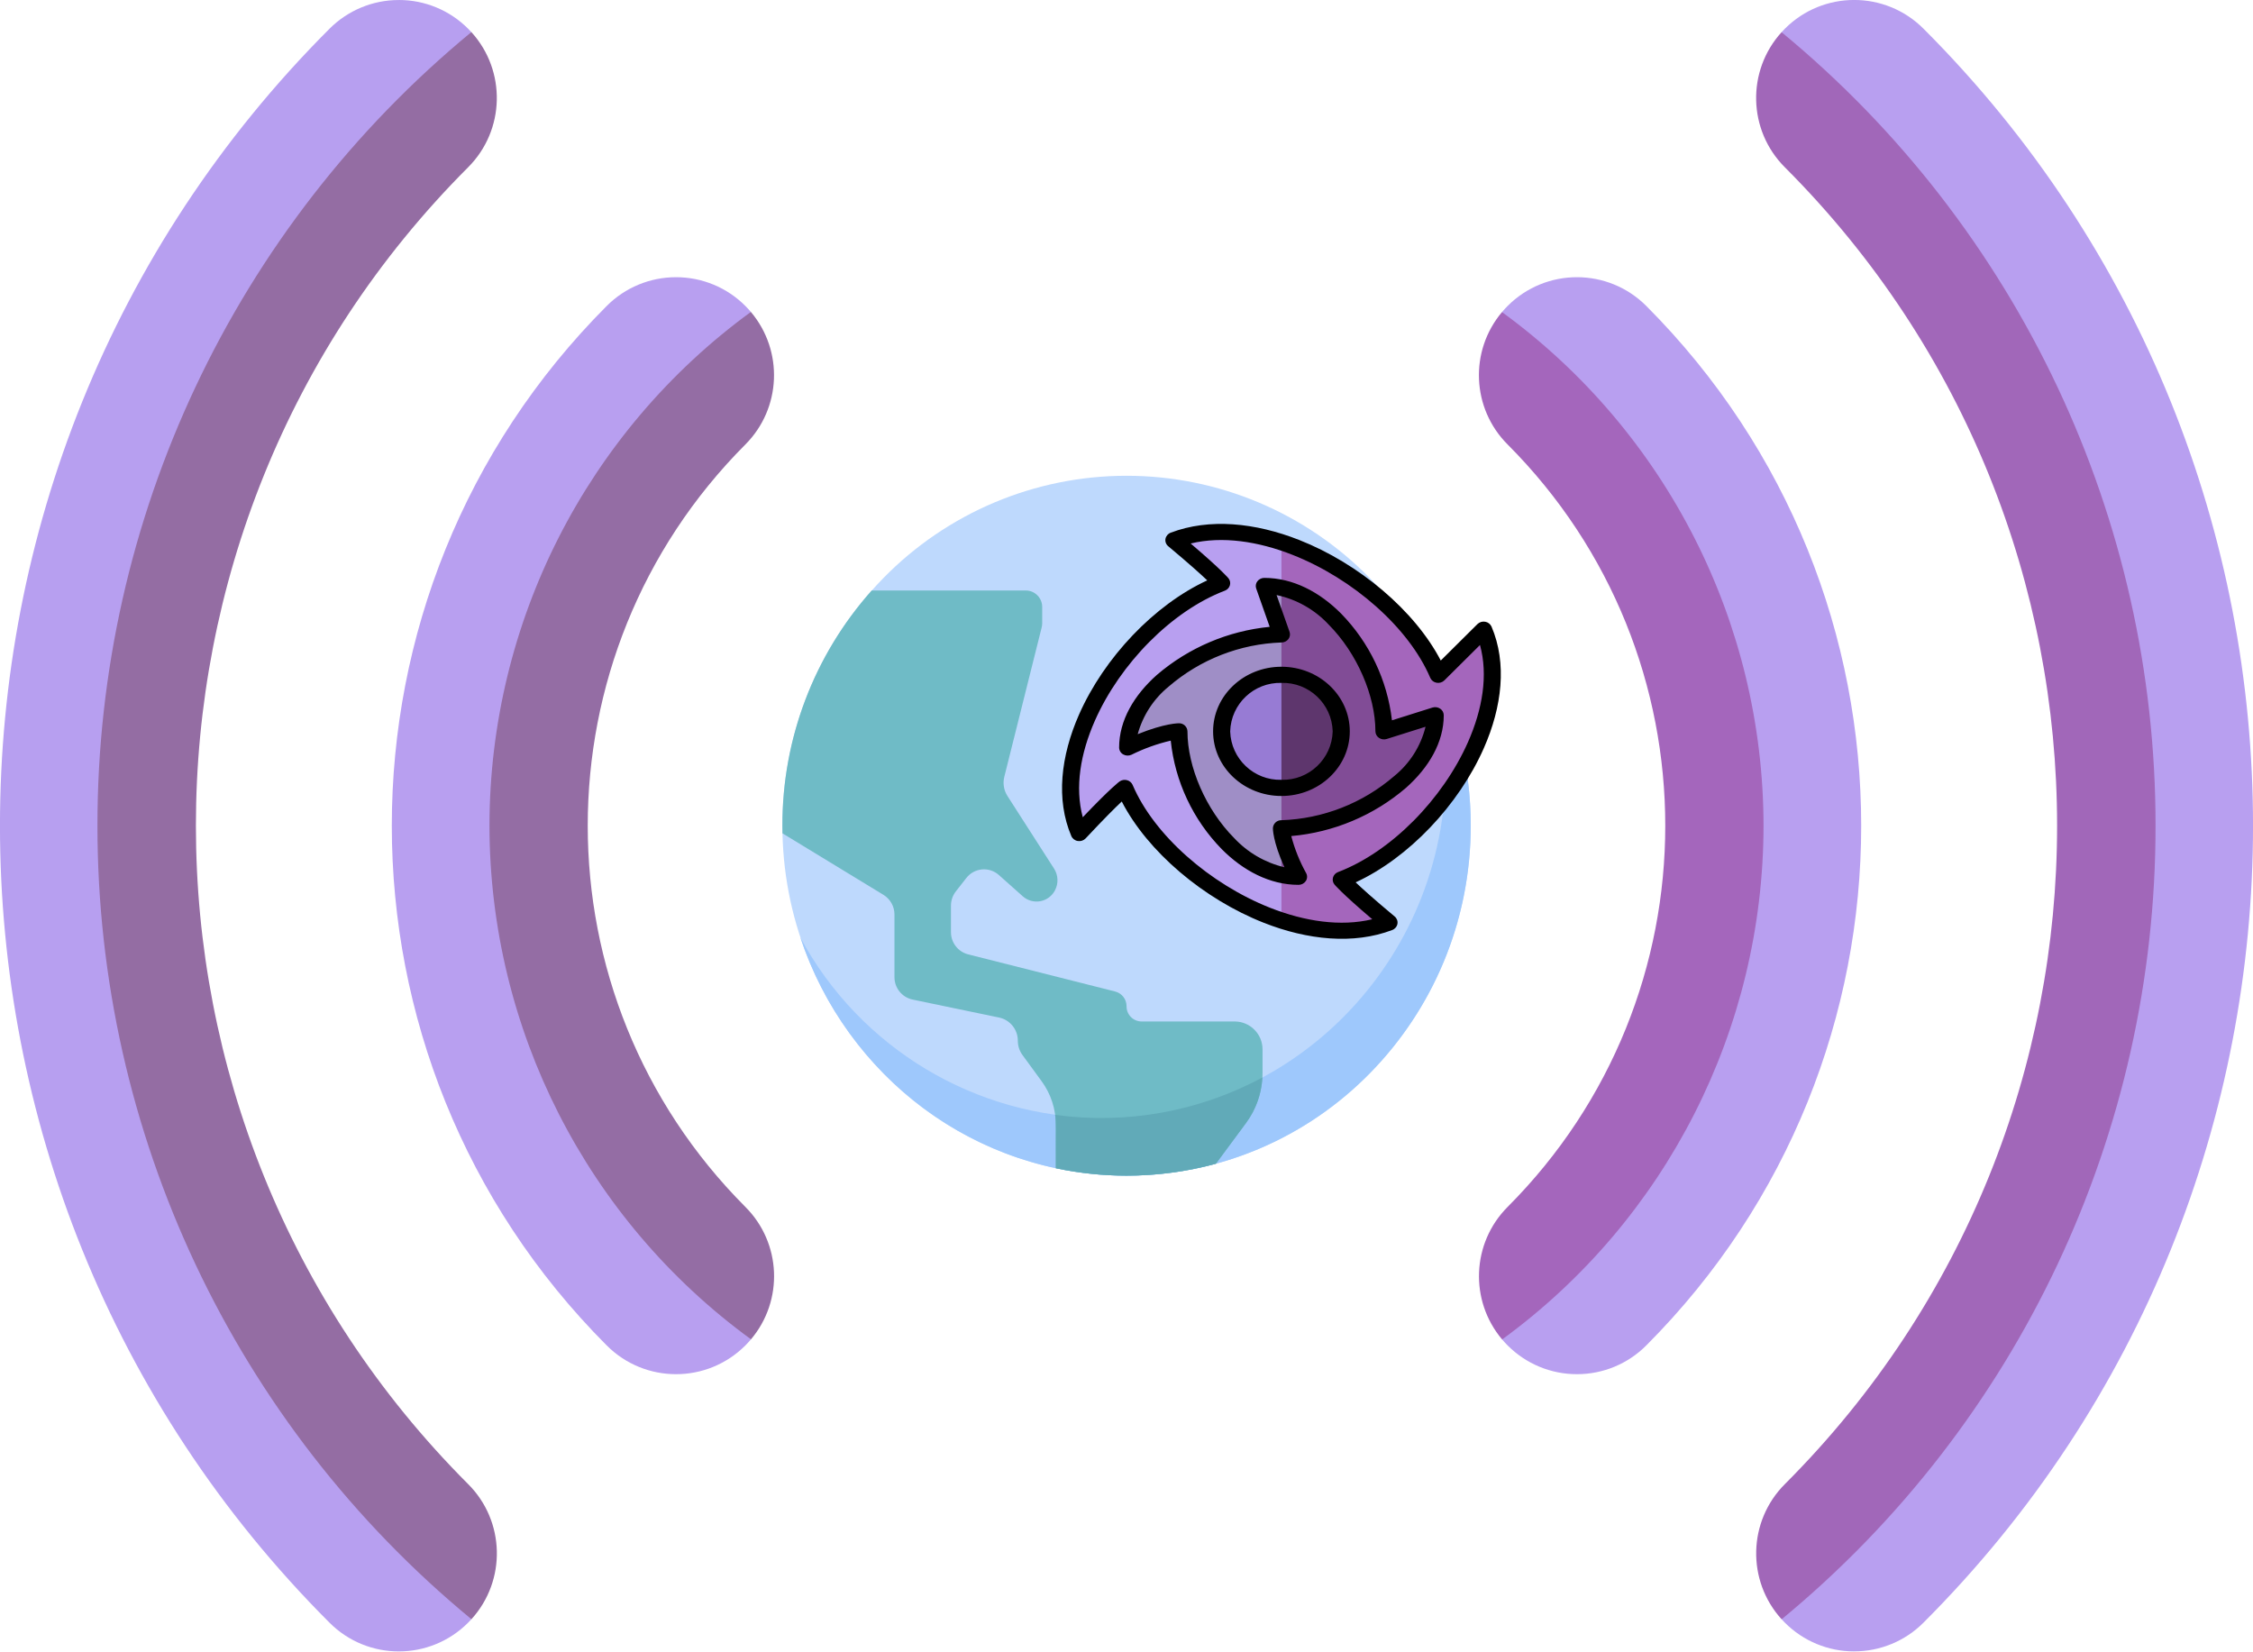
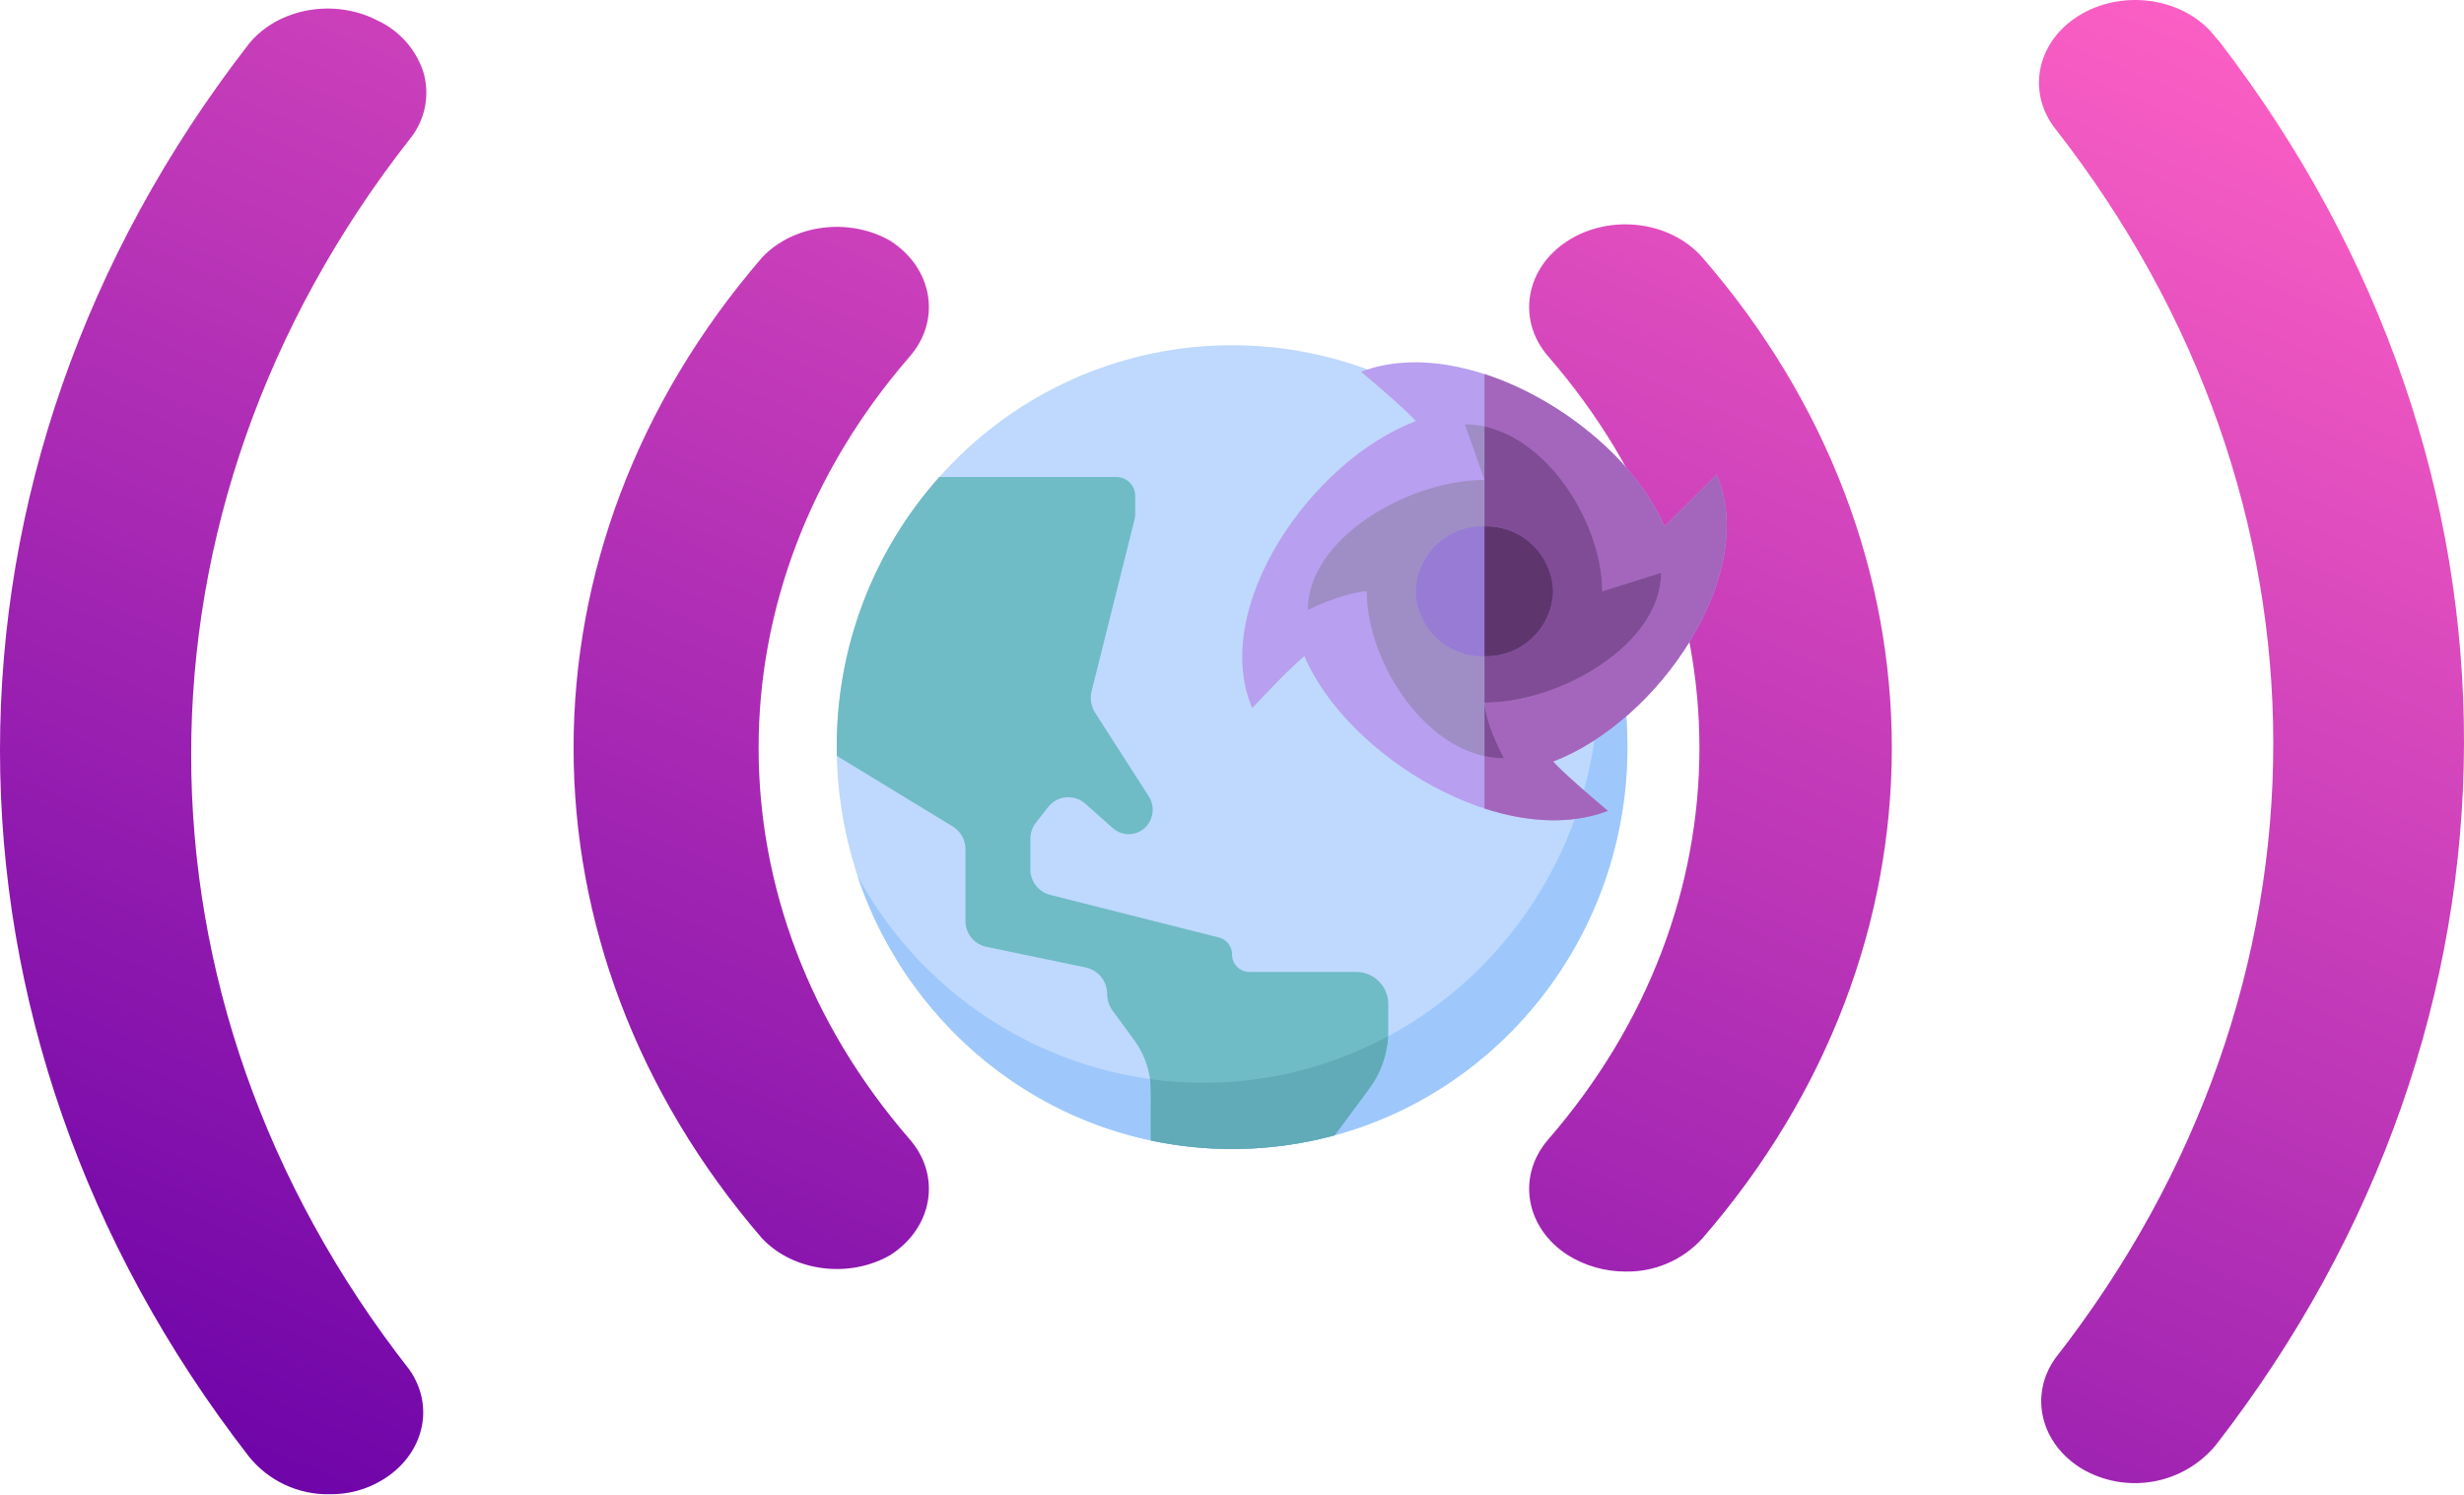
- <svg xmlns="http://www.w3.org/2000/svg" width="379.684" height="278.282" viewBox="0 0 379.684 278.282">
-   <g id="Groupe_124" data-name="Groupe 124" transform="translate(-208.021 -2663.714)">
-     <g id="Groupe_117" data-name="Groupe 117" transform="translate(-453 359)">
-       <g id="Groupe_114" data-name="Groupe 114" transform="translate(594.863 2187.855)">
-         <path id="Tracé_184" data-name="Tracé 184" d="M180.089,163.573a16.453,16.453,0,0,1,11.677,4.839q.492.492.933,1.013l-11.2,22.341a90.95,90.95,0,0,0,0,128.468l11.221,22.317q-.451.534-.955,1.038a16.51,16.51,0,0,1-23.355,0,124.006,124.006,0,0,1,0-175.177,16.452,16.452,0,0,1,11.678-4.839Z" fill="#b89ff0" />
-         <path id="Tracé_185" data-name="Tracé 185" d="M133.371,116.859a16.459,16.459,0,0,1,11.677,4.839c.188.188.37.378.547.573l-14.1,22.781c-61.169,61.177-61.169,160.718,0,221.9l14.107,22.769q-.27.3-.558.585a16.51,16.51,0,0,1-23.355,0c-74.048-74.052-74.048-194.552,0-268.605a16.466,16.466,0,0,1,11.677-4.837Z" fill="#b79ff0" />
-         <path id="Tracé_186" data-name="Tracé 186" d="M148.645,256a107.222,107.222,0,0,0,44.076,86.551,16.5,16.5,0,0,0-.955-22.317,90.95,90.95,0,0,1,0-128.468,16.528,16.528,0,0,0,.933-22.342A107.251,107.251,0,0,0,148.645,256Z" fill="#946da4" />
-         <path id="Tracé_187" data-name="Tracé 187" d="M82.581,256a173.161,173.161,0,0,0,63.026,133.717,16.5,16.5,0,0,0-.558-22.769c-61.169-61.177-61.169-160.718,0-221.9a16.522,16.522,0,0,0,.547-22.782A173.172,173.172,0,0,0,82.581,256Z" fill="#946da3" />
-         <path id="Tracé_190" data-name="Tracé 190" d="M331.911,348.427a16.453,16.453,0,0,1-11.677-4.839q-.492-.492-.933-1.013l11.2-22.342a90.95,90.95,0,0,0,0-128.468l-11.221-22.317q.451-.534.955-1.038a16.51,16.51,0,0,1,23.355,0,124.006,124.006,0,0,1,0,175.177,16.449,16.449,0,0,1-11.678,4.84Z" fill="#b89ff0" />
-         <path id="Tracé_191" data-name="Tracé 191" d="M378.629,395.141a16.46,16.46,0,0,1-11.677-4.839c-.188-.188-.37-.378-.547-.573l14.1-22.782c61.169-61.177,61.169-160.718,0-221.9l-14.107-22.769q.27-.3.558-.585a16.51,16.51,0,0,1,23.355,0c74.048,74.052,74.048,194.552,0,268.605a16.463,16.463,0,0,1-11.677,4.838Z" fill="#b89ff0" />
-         <path id="Tracé_192" data-name="Tracé 192" d="M363.355,256a107.221,107.221,0,0,0-44.076-86.551,16.5,16.5,0,0,0,.955,22.317,90.95,90.95,0,0,1,0,128.468,16.528,16.528,0,0,0-.933,22.342A107.251,107.251,0,0,0,363.355,256Z" fill="#a466bc" />
-         <path id="Tracé_193" data-name="Tracé 193" d="M429.419,256a173.161,173.161,0,0,0-63.026-133.717,16.5,16.5,0,0,0,.558,22.769c61.169,61.177,61.169,160.718,0,221.9a16.522,16.522,0,0,0-.547,22.782A173.172,173.172,0,0,0,429.419,256Z" fill="#a167b9" />
-       </g>
+ <svg xmlns="http://www.w3.org/2000/svg" width="361.503" height="219.243" viewBox="0 0 361.503 219.243">
+   <defs>
+     <linearGradient id="linear-gradient" x1="0.131" y1="1.023" x2="0.867" y2="-0.022" gradientUnits="objectBoundingBox">
+       <stop offset="0" stop-color="#6d03a8" />
+       <stop offset="1" stop-color="#fd60c4" />
+     </linearGradient>
+   </defs>
+   <g id="Groupe_131" data-name="Groupe 131" transform="translate(-349 -3138.197)">
+     <g id="Layer_2" data-name="Layer 2" transform="translate(263.492 3060.982)">
+       <path id="Tracé_217" data-name="Tracé 217" d="M252.262,42.986c37.072,42.693,37.072,101.255,0,143.948a14.8,14.8,0,0,1-11.291,4.852,15.9,15.9,0,0,1-8.468-2.426c-6.236-4.02-7.5-11.623-2.823-16.983,29.545-34.067,29.545-80.768,0-114.835C225,52.183,226.267,44.579,232.5,40.56s15.082-2.933,19.759,2.426Zm75.272-32.348c-4.313-5.583-13.075-7.1-19.571-3.4s-8.265,11.238-3.952,16.821c42.694,54.572,42.694,125.929,0,180.5-3.82,5.448-2.1,12.507,3.952,16.174a15.41,15.41,0,0,0,19.571-3.4c48.431-62.326,48.653-143.535.565-206.056ZM133.143,40.56c-6.059-3.494-14.218-2.442-18.818,2.426-36.887,42.746-36.887,101.2,0,143.948,4.6,4.868,12.759,5.92,18.818,2.426,6.236-4.02,7.5-11.623,2.823-16.983-29.545-34.067-29.545-80.768,0-114.835,4.677-5.36,3.413-12.963-2.823-16.983ZM57.87,8.212c-6.339-3.284-14.552-1.8-18.818,3.4-48.725,62.773-48.725,144.577,0,207.35a14.829,14.829,0,0,0,11.855,5.5,14.486,14.486,0,0,0,7.715-2.1c6.047-3.667,7.772-10.726,3.952-16.174-42.694-54.572-42.694-125.929,0-180.5A10.745,10.745,0,0,0,64.6,15.707a12.744,12.744,0,0,0-7.481-7.819Zm123.259,86.53c-12.991,0-23.523,9.052-23.523,20.217s10.531,20.217,23.523,20.217,23.523-9.052,23.523-20.217S194.12,94.742,181.129,94.742Z" transform="translate(83 72)" fill="url(#linear-gradient)" />
    </g>
-     <g id="Groupe_121" data-name="Groupe 121" transform="translate(415.609 2801.31)">
+     <g id="Groupe_129" data-name="Groupe 129" transform="translate(547.497 3246.273)">
      <path id="Tracé_209" data-name="Tracé 209" d="M59.382.411a57.334,57.334,0,0,1,58,58,59.669,59.669,0,0,1-58.971,58.971,57.334,57.334,0,0,1-58-58A59.669,59.669,0,0,1,59.382.411Z" transform="translate(-101.027 1.545) rotate(-45)" fill="#bed9fd" />
      <path id="Tracé_194" data-name="Tracé 194" d="M118.22,140.107a59.794,59.794,0,0,1,3.024,18.841c0,32.569-25.969,58.971-58,58.971A57.847,57.847,0,0,1,12.481,187.5c7.732,23.329,29.426,40.13,54.98,40.13,32.035,0,58-26.4,58-58.971A59.468,59.468,0,0,0,118.22,140.107Z" transform="translate(-85.193 -167.114)" fill="#9ec8fc" />
      <path id="Tracé_195" data-name="Tracé 195" d="M56.095,162.705l-24.8-6.263a3.857,3.857,0,0,1-2.888-3.755v-4.45a3.908,3.908,0,0,1,.829-2.411L31,143.572a3.763,3.763,0,0,1,5.483-.5l4.025,3.584a3.493,3.493,0,0,0,5.441-1.026A3.635,3.635,0,0,0,45.787,142l-7.861-12.249a4.129,4.129,0,0,1-.527-3.229l6.3-25.184a2.838,2.838,0,0,0,.085-.69V97.925a2.775,2.775,0,0,0-2.752-2.8H15.053A59.3,59.3,0,0,0,0,134.762c0,.431.007.859.016,1.288l17.022,10.365a3.882,3.882,0,0,1,1.85,3.319v10.535a3.854,3.854,0,0,0,3.043,3.79l14.6,3.033a3.985,3.985,0,0,1,3.147,3.92,4.045,4.045,0,0,0,.777,2.386l3.238,4.43a12.461,12.461,0,0,1,2.392,7.351v7.306a57.435,57.435,0,0,0,26.971-.759l5.1-6.89a14.139,14.139,0,0,0,2.761-8.4v-3.94a4.705,4.705,0,0,0-4.666-4.744H60.52A2.537,2.537,0,0,1,58,165.188a2.551,2.551,0,0,0-1.91-2.483Z" transform="translate(-75.737 -133.216)" fill="#6fbbc6" />
      <path id="Tracé_196" data-name="Tracé 196" d="M221.869,435.884a14.128,14.128,0,0,0,2.738-7.636,57.311,57.311,0,0,1-34.921,6.292c.2,1.474.083,1.965.117,8.994a57.591,57.591,0,0,0,11.922,1.249h.024a57.457,57.457,0,0,0,15.025-2.008Z" transform="translate(-219.457 -384.267)" fill="#61aab8" />
    </g>
-     <g id="Groupe_122" data-name="Groupe 122" transform="translate(380.681 2745.681)">
+     <g id="Groupe_130" data-name="Groupe 130" transform="translate(523.503 3183.681)">
      <path id="Tracé_210" data-name="Tracé 210" d="M76.929,23.782c6.238,14.632-8.519,36.213-24,42.11,0,0,1.224,1.538,8.045,7.242-15.476,5.9-38.3-8.054-44.539-22.688,0,0-1.627,1.157-7.659,7.607-6.238-14.632,8.519-36.213,24-42.11,0,0-1.224-1.538-8.045-7.242,15.476-5.9,38.3,8.054,44.539,22.688Z" transform="translate(0.438 0.36)" fill="#b89ff0" fill-rule="evenodd" />
      <path id="Tracé_211" data-name="Tracé 211" d="M32,8.586C43.427,12.3,54.384,21.473,58.415,30.929l7.659-7.607c6.238,14.632-8.519,36.213-24,42.11,0,0,1.224,1.538,8.045,7.242C44.648,74.761,38.253,74.362,32,72.33V8.586Z" transform="translate(11.293 0.819)" fill="#a466bc" fill-rule="evenodd" />
      <path id="Tracé_212" data-name="Tracé 212" d="M65.831,35.78c0,10.518-14.791,19.057-25.915,19.057,0,0,0,2.722,2.879,8.167C31.67,63,22.638,49.02,22.638,38.5c0,0-2.879,0-8.638,2.722,0-10.518,14.791-19.057,25.915-19.057L37.036,14c11.125,0,20.156,13.984,20.156,24.5Z" transform="translate(3.378 2.775)" fill="#9f8ec6" fill-rule="evenodd" />
      <path id="Tracé_213" data-name="Tracé 213" d="M32,14.229c9.763,2.119,17.277,14.6,17.277,24.19L57.915,35.7c0,10.518-14.791,19.057-25.915,19.057,0,0,0,2.722,2.879,8.167A13.545,13.545,0,0,1,32,62.61Z" transform="translate(11.293 2.857)" fill="#814c96" fill-rule="evenodd" />
      <path id="Tracé_216" data-name="Tracé 216" d="M10.078,0A9.815,9.815,0,0,1,20.156,9.529a9.815,9.815,0,0,1-10.078,9.529A9.815,9.815,0,0,1,0,9.529,9.815,9.815,0,0,1,10.078,0Z" transform="translate(33.215 31.748)" fill="#977bd4" />
      <path id="Tracé_214" data-name="Tracé 214" d="M32,25a9.82,9.82,0,0,1,10.078,9.529A9.82,9.82,0,0,1,32,44.057Z" transform="translate(11.293 6.748)" fill="#5e366d" fill-rule="evenodd" />
-       <path id="Tracé_215" data-name="Tracé 215" d="M78.7,23.633a1.421,1.421,0,0,0-1.064-.829,1.492,1.492,0,0,0-1.313.4L70.144,29.34C65.77,20.95,56.4,13.016,46.291,9.028,38.909,6.116,31.149,5.314,24.631,7.8A1.378,1.378,0,0,0,23.75,8.83a1.319,1.319,0,0,0,.465,1.25c3.484,2.913,5.472,4.706,6.575,5.754C21.87,19.944,13.423,28.841,9.184,38.443c-3.08,6.979-3.928,14.316-1.3,20.478a1.423,1.423,0,0,0,1.091.833,1.487,1.487,0,0,0,1.322-.44c3.081-3.294,4.977-5.174,6.086-6.217C20.729,61.532,30.14,69.518,40.3,73.526c7.382,2.912,15.142,3.713,21.66,1.229a1.378,1.378,0,0,0,.881-1.032,1.319,1.319,0,0,0-.465-1.25C58.887,69.561,56.9,67.768,55.8,66.72,64.717,62.61,73.164,53.713,77.4,44.111c3.08-6.979,3.928-14.316,1.3-20.478Zm-1.948,3.09c1.4,5.075.423,10.829-2.01,16.34C70.5,52.67,61.807,61.57,52.833,64.99a1.389,1.389,0,0,0-.848.9,1.3,1.3,0,0,0,.236,1.183s1.015,1.3,6.374,5.866C53.25,74.224,47.2,73.3,41.4,71.013,31.242,67,21.829,58.781,18.213,50.3a1.414,1.414,0,0,0-.949-.8,1.506,1.506,0,0,0-1.251.223s-1.375.96-6.2,6.026c-1.363-5.053-.386-10.773,2.033-16.253,4.24-9.608,12.938-18.507,21.912-21.927a1.389,1.389,0,0,0,.848-.9,1.3,1.3,0,0,0-.236-1.183s-1.015-1.3-6.374-5.866c5.344-1.289,11.394-.365,17.191,1.922C55.344,15.55,64.757,23.773,68.374,32.257a1.425,1.425,0,0,0,1.065.828,1.49,1.49,0,0,0,1.313-.4l6-5.962ZM70.648,38.554a1.342,1.342,0,0,0-.6-1.1,1.512,1.512,0,0,0-1.3-.188l-6.829,2.152a30.831,30.831,0,0,0-8.561-17.976c-3.622-3.647-8.119-6.025-12.951-6.025a1.47,1.47,0,0,0-1.168.565,1.3,1.3,0,0,0-.2,1.226l2.276,6.456A34.35,34.35,0,0,0,22.31,31.755C18.453,35.18,15.938,39.431,15.938,44a1.347,1.347,0,0,0,.682,1.158,1.513,1.513,0,0,0,1.4.059,30.513,30.513,0,0,1,6.616-2.377,30.746,30.746,0,0,0,8.585,18.276c3.622,3.647,8.119,6.025,12.951,6.025A1.461,1.461,0,0,0,47.4,66.5a1.3,1.3,0,0,0,.062-1.324,26.871,26.871,0,0,1-2.514-6.255A34.3,34.3,0,0,0,64.276,50.8c3.857-3.425,6.372-7.676,6.372-12.244ZM67.579,40.5A15.479,15.479,0,0,1,62.3,48.814,30.7,30.7,0,0,1,43.293,56.25a1.4,1.4,0,0,0-1.44,1.361s-.042,2.2,1.944,6.568a16.922,16.922,0,0,1-8.476-4.928c-4.758-4.79-7.865-11.973-7.865-17.975a1.4,1.4,0,0,0-1.44-1.361s-2.324-.039-6.947,1.838a15.708,15.708,0,0,1,5.212-8.014A30.7,30.7,0,0,1,43.293,26.3a1.47,1.47,0,0,0,1.168-.565,1.3,1.3,0,0,0,.2-1.226l-2.186-6.2A16.726,16.726,0,0,1,51.265,23.3c4.758,4.79,7.865,11.973,7.865,17.975a1.342,1.342,0,0,0,.6,1.1,1.512,1.512,0,0,0,1.3.188ZM43.293,30.387c-6.356,0-11.518,4.88-11.518,10.89s5.161,10.89,11.518,10.89,11.518-4.88,11.518-10.89S49.65,30.387,43.293,30.387Zm0,2.722a8.418,8.418,0,0,1,8.638,8.167,8.418,8.418,0,0,1-8.638,8.167,8.418,8.418,0,0,1-8.638-8.167A8.418,8.418,0,0,1,43.293,33.109Z" transform="translate(0)" fill-rule="evenodd" />
+       <path id="Tracé_215" data-name="Tracé 215" d="M78.7,23.633a1.421,1.421,0,0,0-1.064-.829,1.492,1.492,0,0,0-1.313.4L70.144,29.34C65.77,20.95,56.4,13.016,46.291,9.028,38.909,6.116,31.149,5.314,24.631,7.8A1.378,1.378,0,0,0,23.75,8.83a1.319,1.319,0,0,0,.465,1.25c3.484,2.913,5.472,4.706,6.575,5.754C21.87,19.944,13.423,28.841,9.184,38.443c-3.08,6.979-3.928,14.316-1.3,20.478a1.423,1.423,0,0,0,1.091.833,1.487,1.487,0,0,0,1.322-.44c3.081-3.294,4.977-5.174,6.086-6.217C20.729,61.532,30.14,69.518,40.3,73.526c7.382,2.912,15.142,3.713,21.66,1.229a1.378,1.378,0,0,0,.881-1.032,1.319,1.319,0,0,0-.465-1.25C58.887,69.561,56.9,67.768,55.8,66.72,64.717,62.61,73.164,53.713,77.4,44.111c3.08-6.979,3.928-14.316,1.3-20.478Zm-1.948,3.09c1.4,5.075.423,10.829-2.01,16.34C70.5,52.67,61.807,61.57,52.833,64.99a1.389,1.389,0,0,0-.848.9,1.3,1.3,0,0,0,.236,1.183s1.015,1.3,6.374,5.866C53.25,74.224,47.2,73.3,41.4,71.013,31.242,67,21.829,58.781,18.213,50.3a1.414,1.414,0,0,0-.949-.8,1.506,1.506,0,0,0-1.251.223s-1.375.96-6.2,6.026c-1.363-5.053-.386-10.773,2.033-16.253,4.24-9.608,12.938-18.507,21.912-21.927a1.389,1.389,0,0,0,.848-.9,1.3,1.3,0,0,0-.236-1.183s-1.015-1.3-6.374-5.866c5.344-1.289,11.394-.365,17.191,1.922C55.344,15.55,64.757,23.773,68.374,32.257a1.425,1.425,0,0,0,1.065.828,1.49,1.49,0,0,0,1.313-.4l6-5.962ZM70.648,38.554a1.342,1.342,0,0,0-.6-1.1,1.512,1.512,0,0,0-1.3-.188l-6.829,2.152a30.831,30.831,0,0,0-8.561-17.976c-3.622-3.647-8.119-6.025-12.951-6.025a1.47,1.47,0,0,0-1.168.565,1.3,1.3,0,0,0-.2,1.226l2.276,6.456A34.35,34.35,0,0,0,22.31,31.755C18.453,35.18,15.938,39.431,15.938,44a1.347,1.347,0,0,0,.682,1.158,1.513,1.513,0,0,0,1.4.059,30.513,30.513,0,0,1,6.616-2.377,30.746,30.746,0,0,0,8.585,18.276c3.622,3.647,8.119,6.025,12.951,6.025A1.461,1.461,0,0,0,47.4,66.5a1.3,1.3,0,0,0,.062-1.324,26.871,26.871,0,0,1-2.514-6.255A34.3,34.3,0,0,0,64.276,50.8c3.857-3.425,6.372-7.676,6.372-12.244ZM67.579,40.5A15.479,15.479,0,0,1,62.3,48.814,30.7,30.7,0,0,1,43.293,56.25a1.4,1.4,0,0,0-1.44,1.361s-.042,2.2,1.944,6.568a16.922,16.922,0,0,1-8.476-4.928c-4.758-4.79-7.865-11.973-7.865-17.975a1.4,1.4,0,0,0-1.44-1.361s-2.324-.039-6.947,1.838a15.708,15.708,0,0,1,5.212-8.014A30.7,30.7,0,0,1,43.293,26.3a1.47,1.47,0,0,0,1.168-.565,1.3,1.3,0,0,0,.2-1.226l-2.186-6.2A16.726,16.726,0,0,1,51.265,23.3c4.758,4.79,7.865,11.973,7.865,17.975a1.342,1.342,0,0,0,.6,1.1,1.512,1.512,0,0,0,1.3.188ZM43.293,30.387c-6.356,0-11.518,4.88-11.518,10.89s5.161,10.89,11.518,10.89,11.518-4.88,11.518-10.89S49.65,30.387,43.293,30.387Zm0,2.722a8.418,8.418,0,0,1,8.638,8.167,8.418,8.418,0,0,1-8.638,8.167,8.418,8.418,0,0,1-8.638-8.167A8.418,8.418,0,0,1,43.293,33.109Z" transform="translate(0)" fill="rgba(0,0,0,0)" fill-rule="evenodd" />
    </g>
  </g>
</svg>
